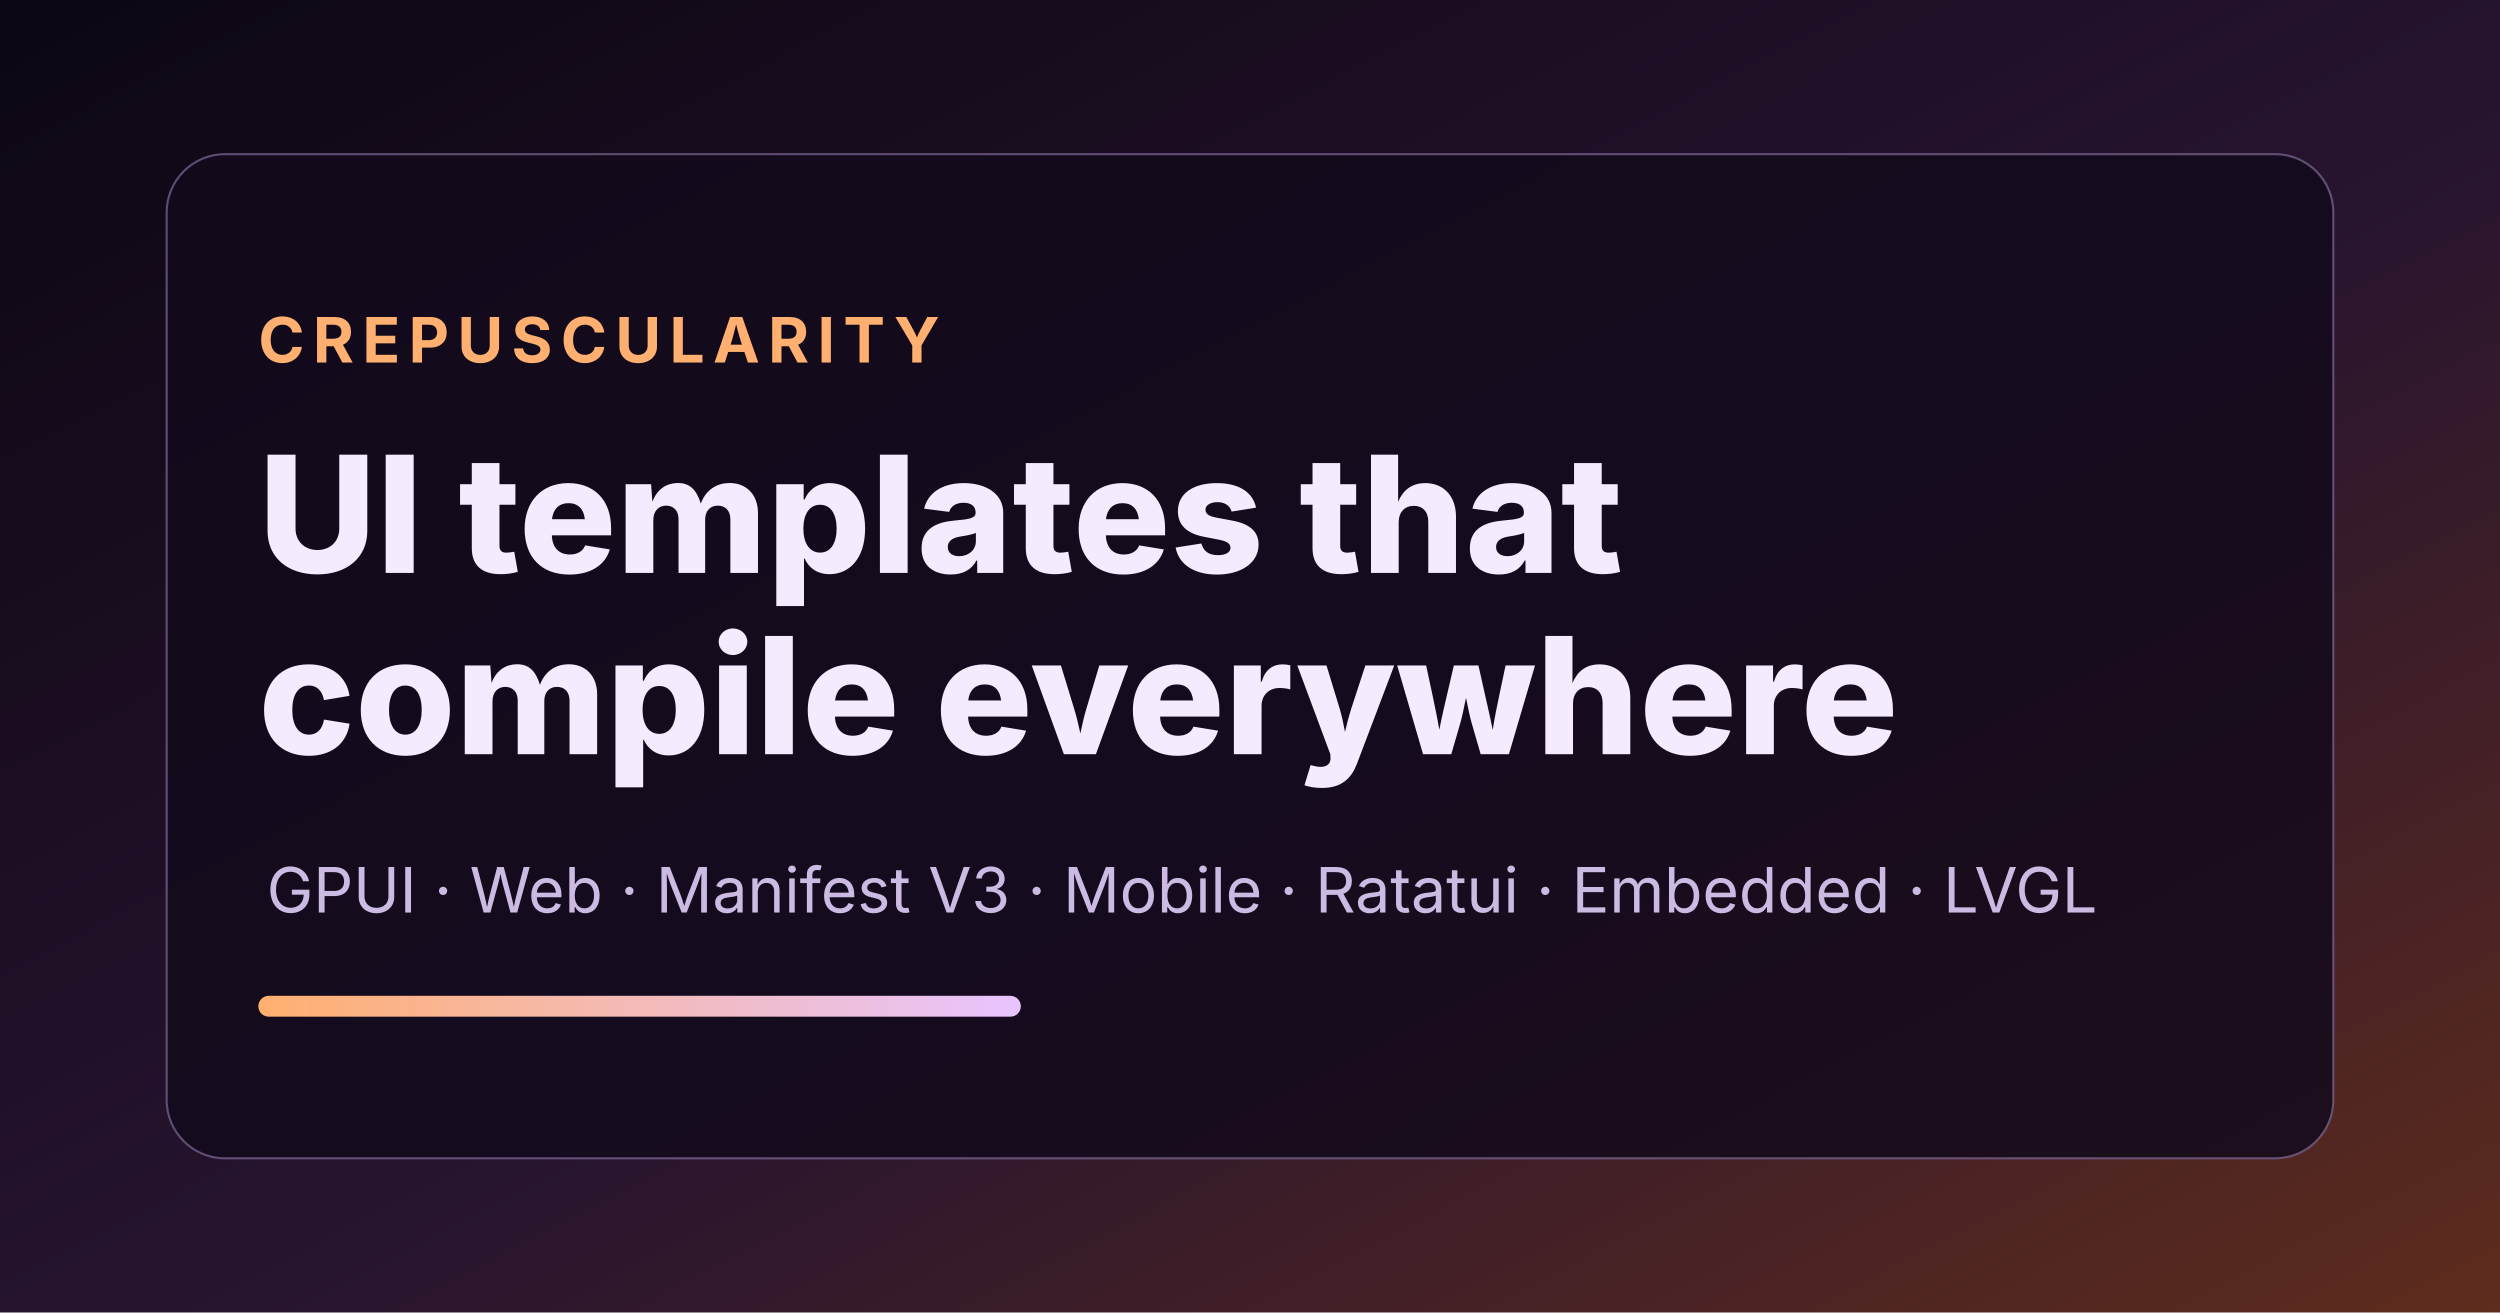
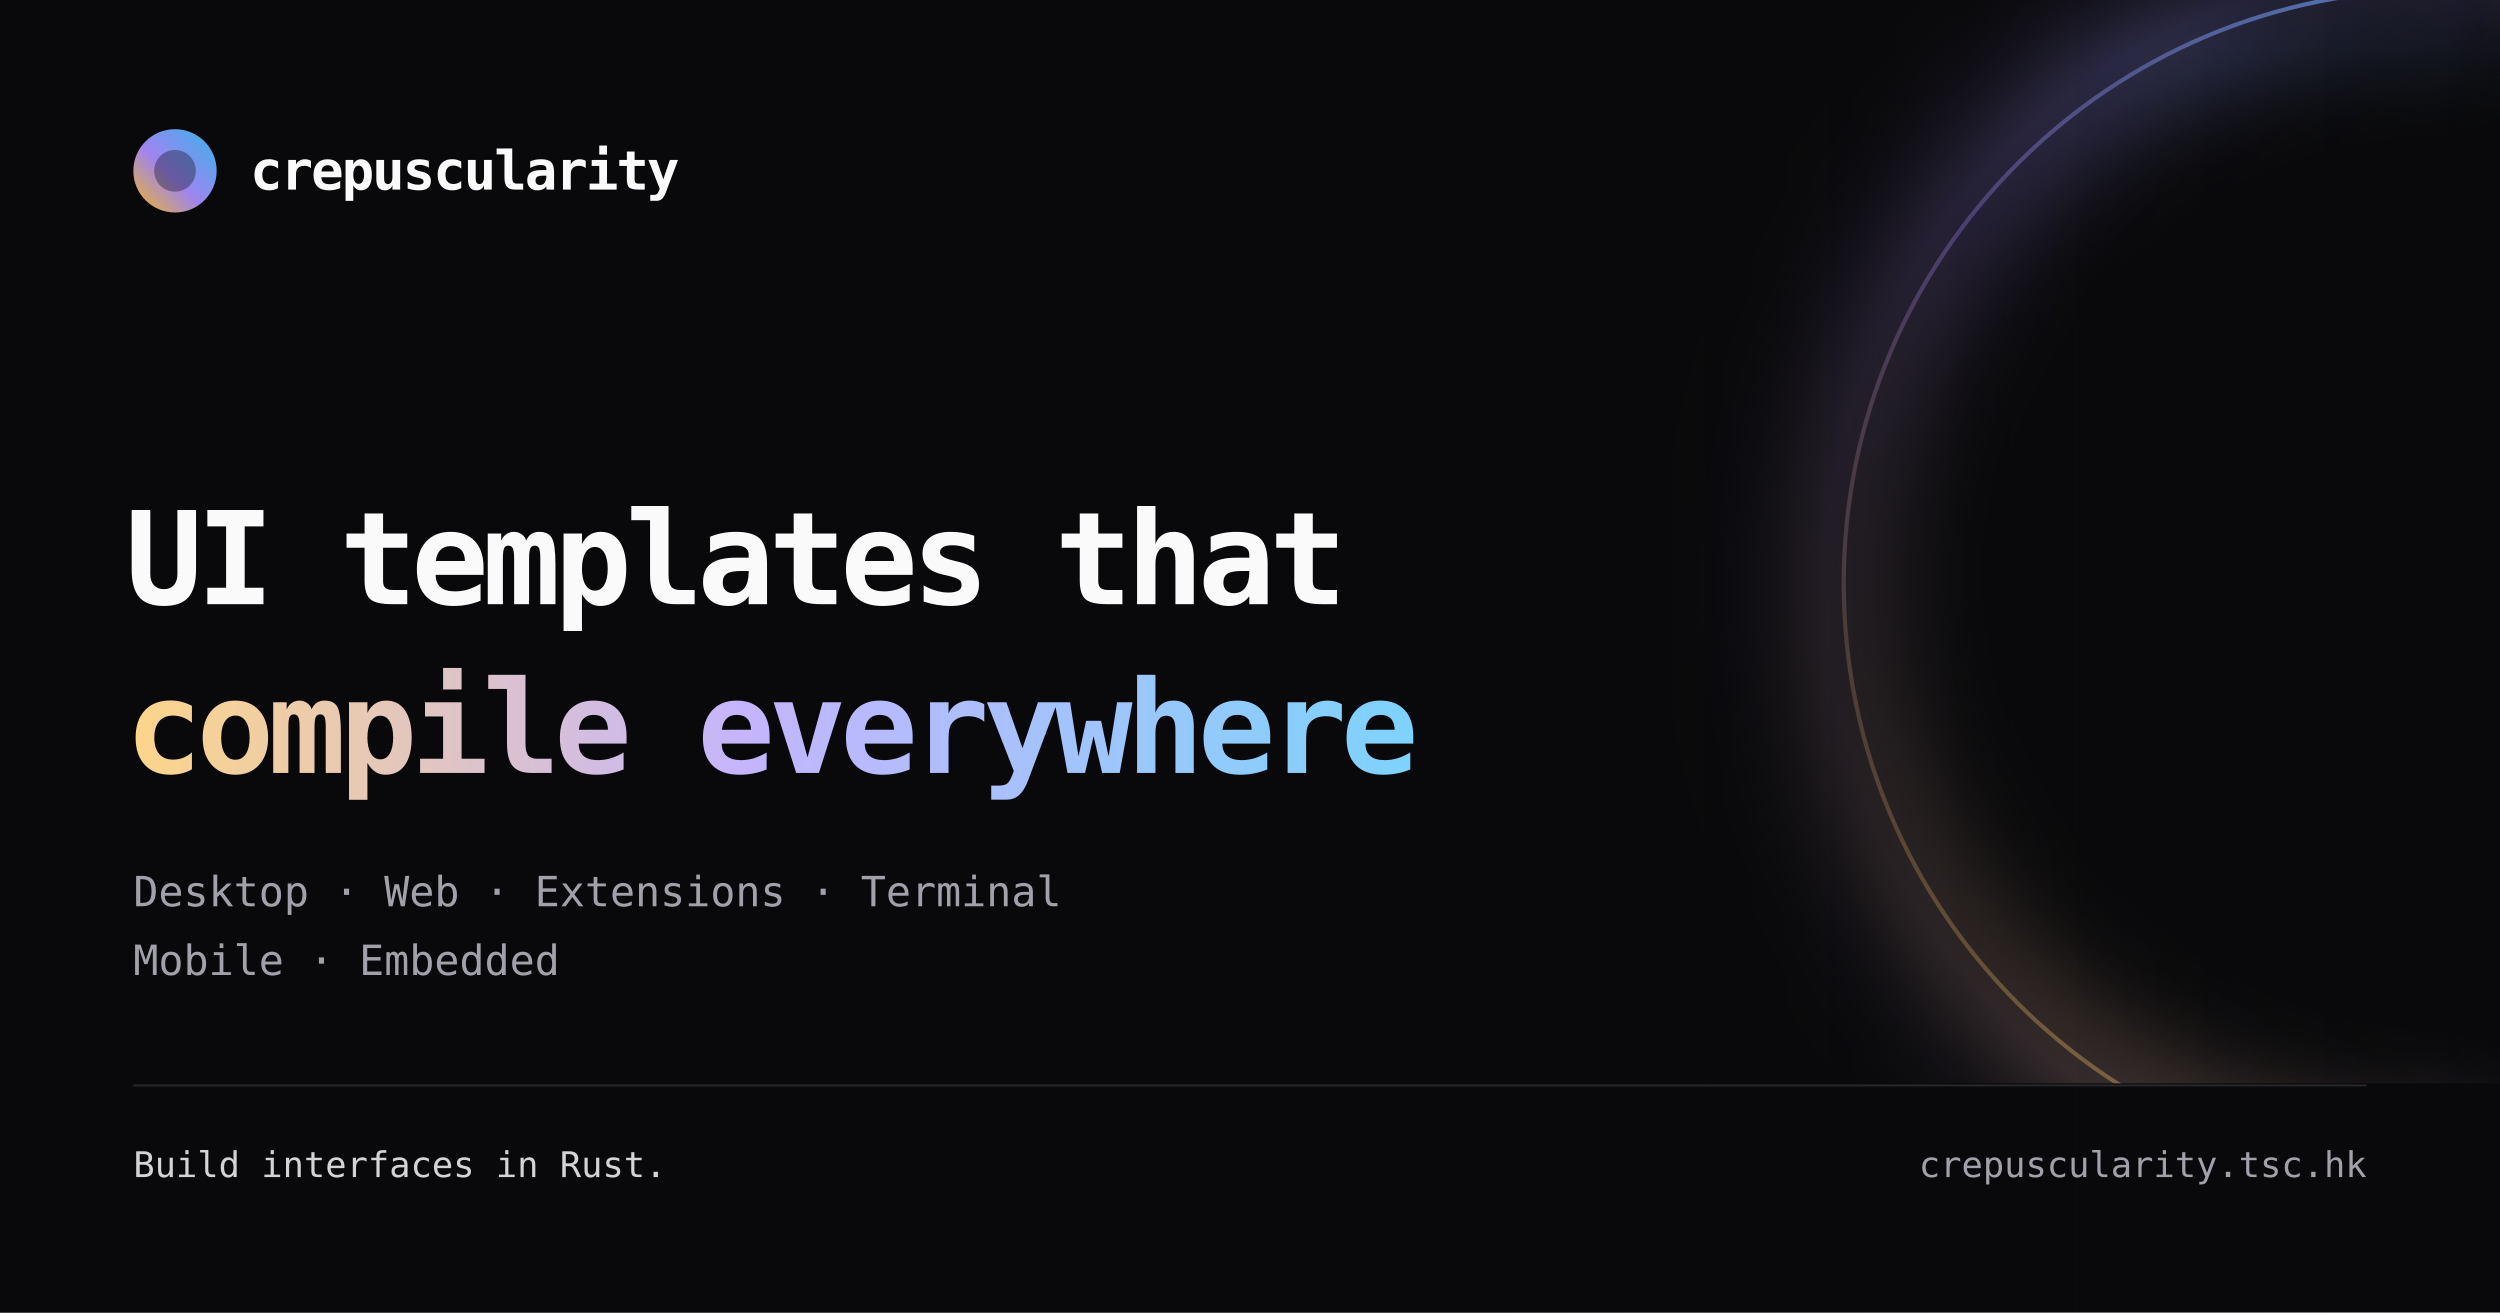
- <svg xmlns="http://www.w3.org/2000/svg" width="1200" height="630" viewBox="0 0 1200 630">
+ <svg xmlns="http://www.w3.org/2000/svg" width="1200" height="630" viewBox="0 0 1200 630" role="img" aria-labelledby="title description">
  <defs>
-     <linearGradient id="bg" x1="0" y1="0" x2="1" y2="1">
-       <stop offset="0" stop-color="#0c0612" />
-       <stop offset="0.55" stop-color="#27142f" />
-       <stop offset="1" stop-color="#5f2c1d" />
+     <linearGradient id="twilight" x1="0" y1="1" x2="1" y2="0">
+       <stop stop-color="#fbbf24" />
+       <stop offset="0.45" stop-color="#a78bfa" />
+       <stop offset="1" stop-color="#38bdf8" />
    </linearGradient>
-     <linearGradient id="accent" x1="0" y1="0" x2="1" y2="0">
-       <stop offset="0" stop-color="#ffb070" />
-       <stop offset="1" stop-color="#e8c4ff" />
+     <linearGradient id="headline" x1="0" y1="0" x2="1" y2="0">
+       <stop stop-color="#fcd58a" />
+       <stop offset="0.48" stop-color="#c4b5fd" />
+       <stop offset="1" stop-color="#7dd3fc" />
    </linearGradient>
+     <radialGradient id="halo">
+       <stop offset="0.58" stop-color="#09090b" stop-opacity="0" />
+       <stop offset="0.77" stop-color="#a78bfa" stop-opacity="0.18" />
+       <stop offset="1" stop-color="#09090b" stop-opacity="0" />
+     </radialGradient>
+     <linearGradient id="fade">
+       <stop offset="0" stop-color="#09090b" />
+       <stop offset="0.58" stop-color="#09090b" stop-opacity="0.95" />
+       <stop offset="1" stop-color="#09090b" stop-opacity="0" />
+     </linearGradient>
+     <filter id="glow" x="-50%" y="-50%" width="200%" height="200%">
+       <feGaussianBlur stdDeviation="24" />
+     </filter>
+     <clipPath id="artwork">
+       <rect width="1200" height="520" />
+     </clipPath>
  </defs>
-   <rect width="1200" height="630" fill="url(#bg)" />
-   <rect x="80" y="74" width="1040" height="482" rx="28" fill="#120a1b" opacity="0.84" stroke="#6c5a83" />
-   <text x="124" y="174" fill="#ffb070" font-family="Inter, Arial, sans-serif" font-size="30" font-weight="700" letter-spacing="4">CREPUSCULARITY</text>
-   <text x="124" y="275" fill="#f4ebff" font-family="Inter, Arial, sans-serif" font-size="78" font-weight="800">UI templates that</text>
-   <text x="124" y="362" fill="#f4ebff" font-family="Inter, Arial, sans-serif" font-size="78" font-weight="800">compile everywhere</text>
-   <text x="128" y="438" fill="#cbbbe2" font-family="Inter, Arial, sans-serif" font-size="30">GPUI · Web · Manifest V3 · Mobile · Ratatui · Embedded · LVGL</text>
-   <rect x="124" y="478" width="366" height="10" rx="5" fill="url(#accent)" />
+   <rect width="1200" height="630" fill="#09090b" />
+   <g clip-path="url(#artwork)">
+     <circle cx="1170" cy="280" r="380" fill="url(#halo)" />
+     <circle cx="1170" cy="280" r="285" fill="none" stroke="url(#twilight)" stroke-width="38" opacity="0.4" filter="url(#glow)" />
+     <circle cx="1170" cy="280" r="285" fill="none" stroke="url(#twilight)" stroke-width="2" opacity="0.75" />
+   </g>
+   <rect width="1200" height="630" fill="url(#fade)" />
+   <g font-family="'JetBrains Mono', 'DejaVu Sans Mono', monospace">
+     <g transform="translate(64 62)">
+       <circle cx="20" cy="20" r="20" fill="url(#twilight)" opacity="0.95" />
+       <circle cx="20" cy="20" r="10" fill="#030712" opacity="0.35" />
+       <text x="56" y="29" fill="#fafafa" font-size="26" font-weight="600" letter-spacing="-1">crepuscularity</text>
+     </g>
+     <text x="60" y="290" fill="#fafafa" font-size="62" font-weight="600" letter-spacing="-3">UI templates that</text>
+     <text x="60" y="371" fill="url(#headline)" font-size="62" font-weight="600" letter-spacing="-3">compile everywhere</text>
+     <text x="64" y="435" fill="#a1a1aa" font-size="20">Desktop · Web · Extensions · Terminal</text>
+     <text x="64" y="468" fill="#a1a1aa" font-size="20">Mobile · Embedded</text>
+     <path d="M64 521 H1136" stroke="#27272a" />
+     <text x="64" y="565" fill="#d4d4d8" font-size="17">Build interfaces in Rust.</text>
+     <text x="1136" y="565" fill="#a1a1aa" font-size="17" text-anchor="end">crepuscularity.tsc.hk</text>
+   </g>
</svg>
